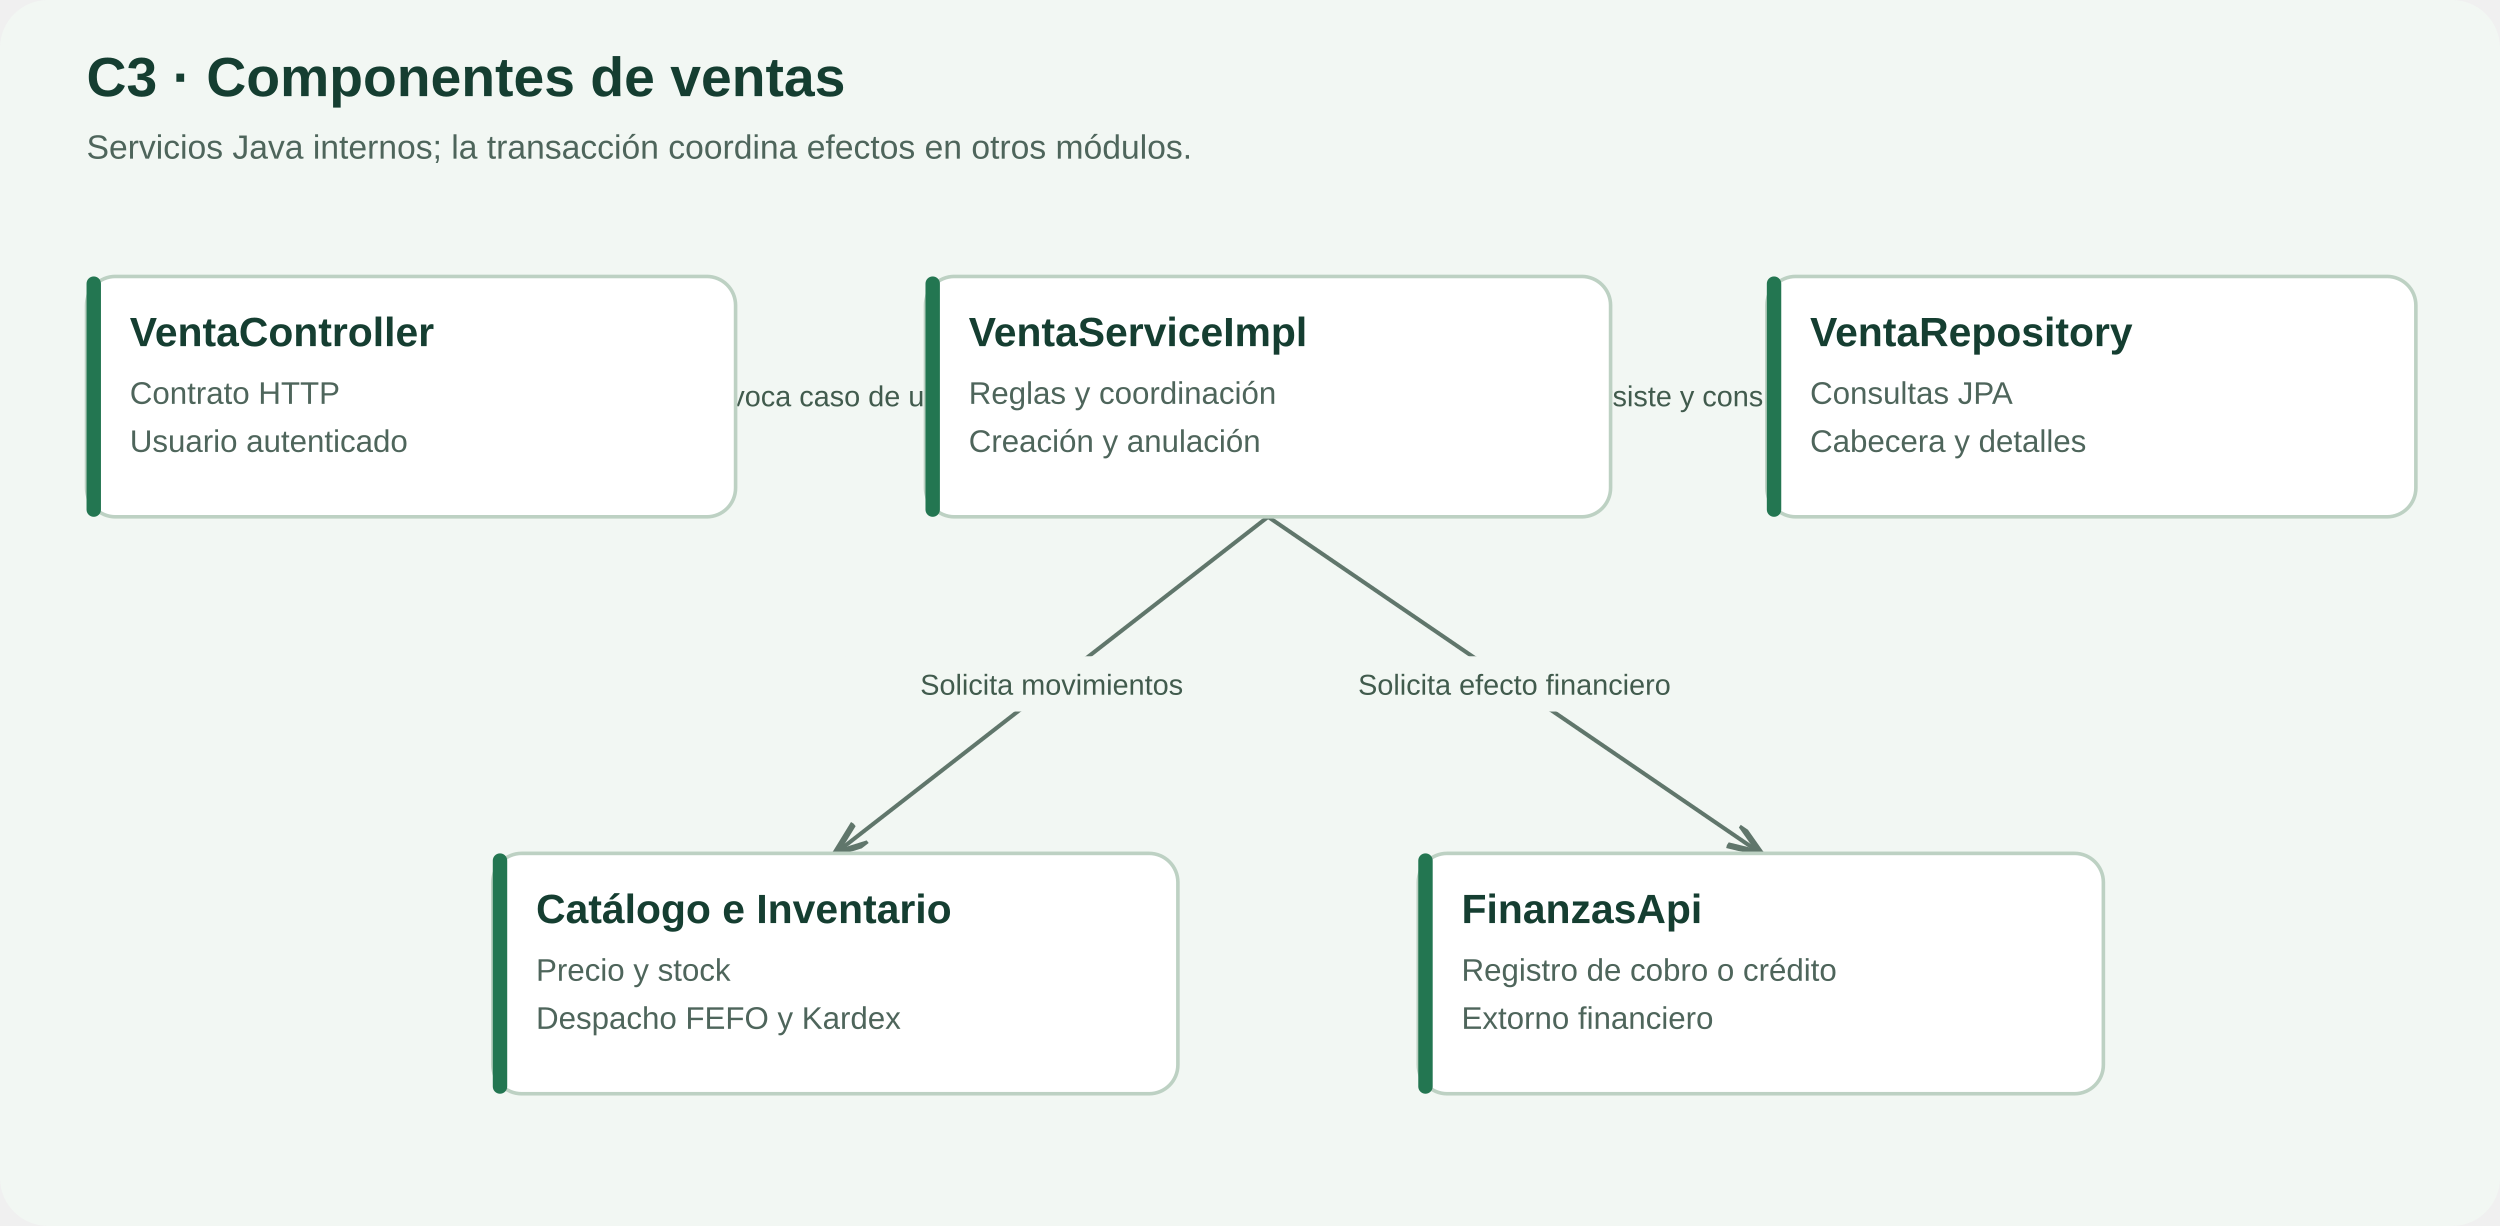
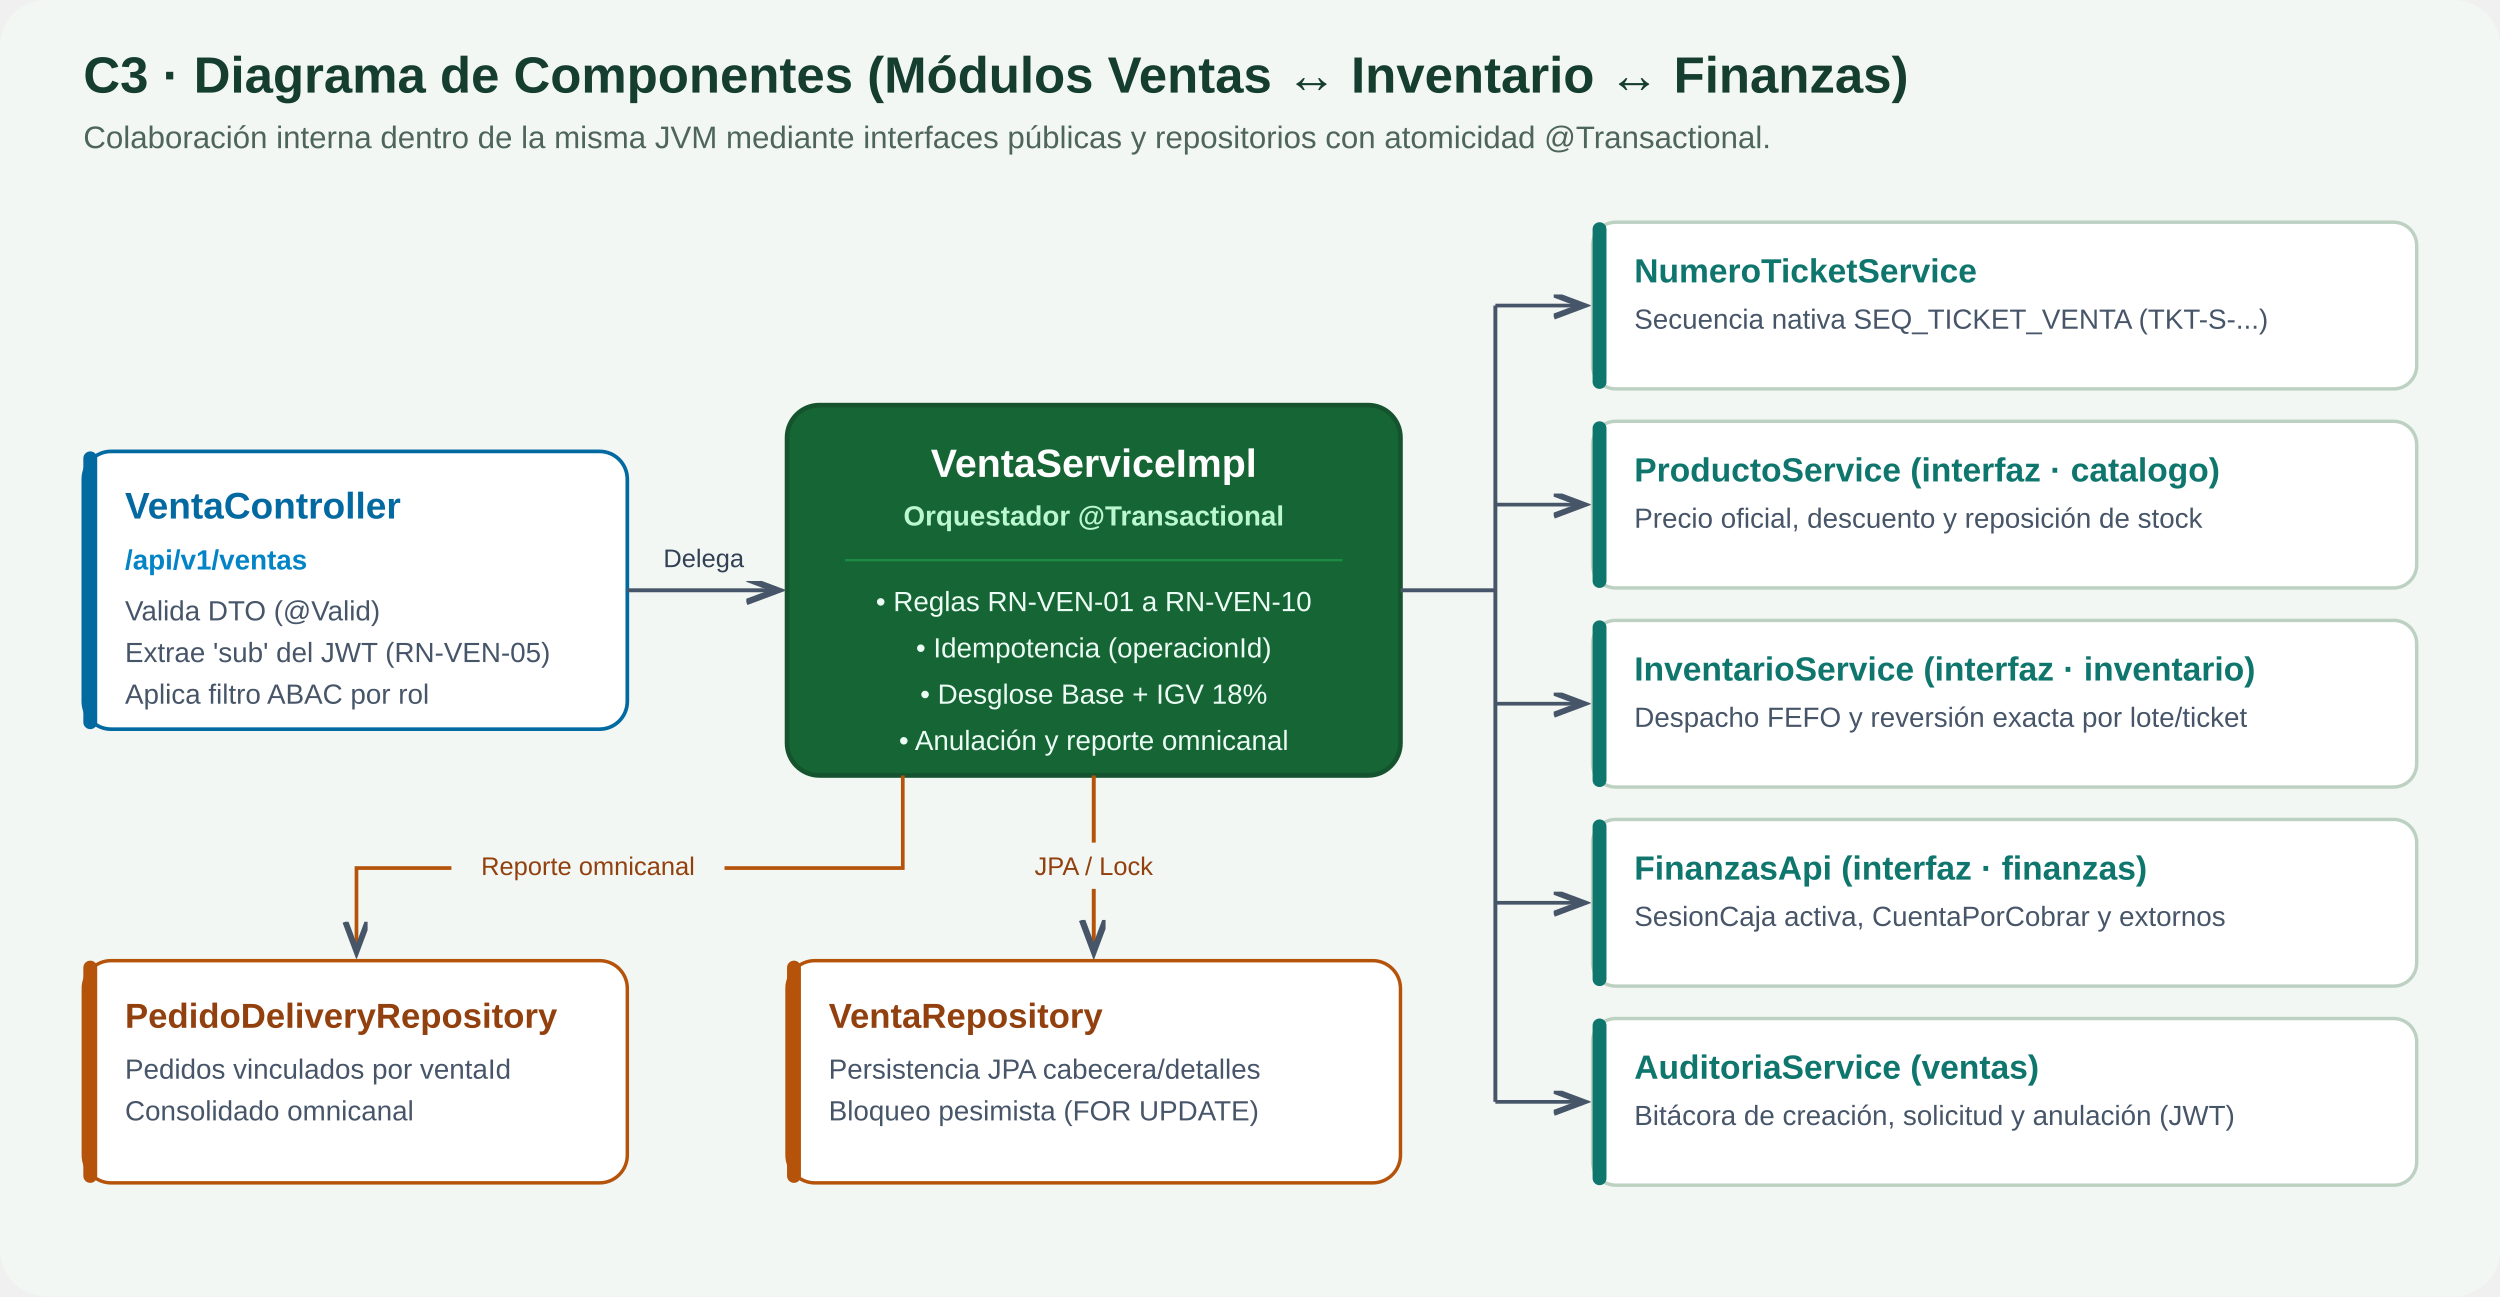
- <svg xmlns="http://www.w3.org/2000/svg" viewBox="0 0 1040 510" role="img" aria-label="C3 · Componentes de ventas">
+ <svg xmlns="http://www.w3.org/2000/svg" viewBox="0 0 1080 560" role="img" aria-label="C3 · Diagrama de Componentes (Ventas, Inventario y Finanzas)">
  <defs>
    <marker id="arrow" markerWidth="10" markerHeight="10" refX="8" refY="3" orient="auto">
-       <path d="M0,0 L8,3 L0,6" fill="none" stroke="#60766b" stroke-width="1.5" />
+       <path d="M0,0 L8,3 L0,6" fill="none" stroke="#475569" stroke-width="1.6" />
    </marker>
  </defs>
-   <rect width="1040" height="510" rx="20" fill="#f2f7f3" />
-   <text x="36" y="40" font-family="Arial,sans-serif" font-size="23" font-weight="700" fill="#153e31">C3 · Componentes de ventas</text>
-   <text x="36" y="66" font-family="Arial,sans-serif" font-size="14" fill="#4e655b">Servicios Java internos; la transacción coordina efectos en otros módulos.</text>
-   <path d="M306,165.0 L385,165.0" stroke="#60766b" stroke-width="1.7" marker-end="url(#arrow)" fill="none" />
-   <rect x="255.5" y="153.0" width="180" height="23" rx="6" fill="#f2f7f3" />
-   <text x="345.5" y="169.0" text-anchor="middle" font-family="Arial,sans-serif" font-size="12" fill="#415b4d">Invoca caso de uso</text>
-   <path d="M670,165.0 L735,165.0" stroke="#60766b" stroke-width="1.7" marker-end="url(#arrow)" fill="none" />
-   <rect x="612.5" y="153.0" width="180" height="23" rx="6" fill="#f2f7f3" />
-   <text x="702.5" y="169.0" text-anchor="middle" font-family="Arial,sans-serif" font-size="12" fill="#415b4d">Persiste y consulta</text>
-   <path d="M527.5,215 L347.5,355" stroke="#60766b" stroke-width="1.7" marker-end="url(#arrow)" fill="none" />
-   <rect x="347.5" y="273.0" width="180" height="23" rx="6" fill="#f2f7f3" />
-   <text x="437.5" y="289.0" text-anchor="middle" font-family="Arial,sans-serif" font-size="12" fill="#415b4d">Solicita movimientos</text>
-   <path d="M527.5,215 L732.5,355" stroke="#60766b" stroke-width="1.7" marker-end="url(#arrow)" fill="none" />
-   <rect x="540.0" y="273.0" width="180" height="23" rx="6" fill="#f2f7f3" />
-   <text x="630.0" y="289.0" text-anchor="middle" font-family="Arial,sans-serif" font-size="12" fill="#415b4d">Solicita efecto financiero</text>
-   <rect x="36" y="115" width="270" height="100" rx="12" fill="#fff" stroke="#bdd1c3" stroke-width="1.5" />
-   <rect x="36" y="115" width="6" height="100" rx="3" fill="#237651" />
-   <text x="54" y="144" font-family="Arial,sans-serif" font-size="17" font-weight="700" fill="#153e31">VentaController</text>
-   <text x="54" y="168" font-family="Arial,sans-serif" font-size="13" fill="#4e655b">Contrato HTTP</text>
-   <text x="54" y="188" font-family="Arial,sans-serif" font-size="13" fill="#4e655b">Usuario autenticado</text>
-   <rect x="385" y="115" width="285" height="100" rx="12" fill="#fff" stroke="#bdd1c3" stroke-width="1.5" />
-   <rect x="385" y="115" width="6" height="100" rx="3" fill="#237651" />
-   <text x="403" y="144" font-family="Arial,sans-serif" font-size="17" font-weight="700" fill="#153e31">VentaServiceImpl</text>
-   <text x="403" y="168" font-family="Arial,sans-serif" font-size="13" fill="#4e655b">Reglas y coordinación</text>
-   <text x="403" y="188" font-family="Arial,sans-serif" font-size="13" fill="#4e655b">Creación y anulación</text>
-   <rect x="735" y="115" width="270" height="100" rx="12" fill="#fff" stroke="#bdd1c3" stroke-width="1.5" />
-   <rect x="735" y="115" width="6" height="100" rx="3" fill="#237651" />
-   <text x="753" y="144" font-family="Arial,sans-serif" font-size="17" font-weight="700" fill="#153e31">VentaRepository</text>
-   <text x="753" y="168" font-family="Arial,sans-serif" font-size="13" fill="#4e655b">Consultas JPA</text>
-   <text x="753" y="188" font-family="Arial,sans-serif" font-size="13" fill="#4e655b">Cabecera y detalles</text>
-   <rect x="205" y="355" width="285" height="100" rx="12" fill="#fff" stroke="#bdd1c3" stroke-width="1.5" />
-   <rect x="205" y="355" width="6" height="100" rx="3" fill="#237651" />
-   <text x="223" y="384" font-family="Arial,sans-serif" font-size="17" font-weight="700" fill="#153e31">Catálogo e Inventario</text>
-   <text x="223" y="408" font-family="Arial,sans-serif" font-size="13" fill="#4e655b">Precio y stock</text>
-   <text x="223" y="428" font-family="Arial,sans-serif" font-size="13" fill="#4e655b">Despacho FEFO y Kardex</text>
-   <rect x="590" y="355" width="285" height="100" rx="12" fill="#fff" stroke="#bdd1c3" stroke-width="1.5" />
-   <rect x="590" y="355" width="6" height="100" rx="3" fill="#237651" />
-   <text x="608" y="384" font-family="Arial,sans-serif" font-size="17" font-weight="700" fill="#153e31">FinanzasApi</text>
-   <text x="608" y="408" font-family="Arial,sans-serif" font-size="13" fill="#4e655b">Registro de cobro o crédito</text>
-   <text x="608" y="428" font-family="Arial,sans-serif" font-size="13" fill="#4e655b">Extorno financiero</text>
+   <rect width="1080" height="560" rx="20" fill="#f2f7f3" />
+   <text x="36" y="40" font-family="Arial,sans-serif" font-size="22" font-weight="700" fill="#153e31">C3 · Diagrama de Componentes (Módulos Ventas ↔ Inventario ↔ Finanzas)</text>
+   <text x="36" y="64" font-family="Arial,sans-serif" font-size="13.5" fill="#4e655b">Colaboración interna dentro de la misma JVM mediante interfaces públicas y repositorios con atomicidad @Transactional.</text>
+   <rect x="36" y="195" width="235" height="120" rx="12" fill="#ffffff" stroke="#0369a1" stroke-width="1.6" />
+   <rect x="36" y="195" width="6" height="120" rx="3" fill="#0369a1" />
+   <text x="54" y="224" font-family="Arial,sans-serif" font-size="16" font-weight="700" fill="#0369a1">VentaController</text>
+   <text x="54" y="246" font-family="Arial,sans-serif" font-size="12" font-weight="700" fill="#0284c7">/api/v1/ventas</text>
+   <text x="54" y="268" font-family="Arial,sans-serif" font-size="12" fill="#475569">Valida DTO (@Valid)</text>
+   <text x="54" y="286" font-family="Arial,sans-serif" font-size="12" fill="#475569">Extrae 'sub' del JWT (RN-VEN-05)</text>
+   <text x="54" y="304" font-family="Arial,sans-serif" font-size="12" fill="#475569">Aplica filtro ABAC por rol</text>
+   <rect x="340" y="175" width="265" height="160" rx="14" fill="#166534" stroke="#14532d" stroke-width="2" />
+   <text x="472.5" y="206" text-anchor="middle" font-family="Arial,sans-serif" font-size="17" font-weight="700" fill="#ffffff">VentaServiceImpl</text>
+   <text x="472.5" y="227" text-anchor="middle" font-family="Arial,sans-serif" font-size="12" font-weight="700" fill="#bbf7d0">Orquestador @Transactional</text>
+   <line x1="365" y1="242" x2="580" y2="242" stroke="#22c55e" stroke-opacity="0.4" stroke-width="1" />
+   <text x="472.5" y="264" text-anchor="middle" font-family="Arial,sans-serif" font-size="12" fill="#ecfdf5">• Reglas RN-VEN-01 a RN-VEN-10</text>
+   <text x="472.5" y="284" text-anchor="middle" font-family="Arial,sans-serif" font-size="12" fill="#ecfdf5">• Idempotencia (operacionId)</text>
+   <text x="472.5" y="304" text-anchor="middle" font-family="Arial,sans-serif" font-size="12" fill="#ecfdf5">• Desglose Base + IGV 18%</text>
+   <text x="472.5" y="324" text-anchor="middle" font-family="Arial,sans-serif" font-size="12" fill="#ecfdf5">• Anulación y reporte omnicanal</text>
+   <rect x="36" y="415" width="235" height="96" rx="12" fill="#ffffff" stroke="#b45309" stroke-width="1.5" />
+   <rect x="36" y="415" width="6" height="96" rx="3" fill="#b45309" />
+   <text x="54" y="444" font-family="Arial,sans-serif" font-size="15" font-weight="700" fill="#92400e">PedidoDeliveryRepository</text>
+   <text x="54" y="466" font-family="Arial,sans-serif" font-size="12" fill="#475569">Pedidos vinculados por ventaId</text>
+   <text x="54" y="484" font-family="Arial,sans-serif" font-size="12" fill="#475569">Consolidado omnicanal</text>
+   <rect x="340" y="415" width="265" height="96" rx="12" fill="#ffffff" stroke="#b45309" stroke-width="1.5" />
+   <rect x="340" y="415" width="6" height="96" rx="3" fill="#b45309" />
+   <text x="358" y="444" font-family="Arial,sans-serif" font-size="15" font-weight="700" fill="#92400e">VentaRepository</text>
+   <text x="358" y="466" font-family="Arial,sans-serif" font-size="12" fill="#475569">Persistencia JPA cabecera/detalles</text>
+   <text x="358" y="484" font-family="Arial,sans-serif" font-size="12" fill="#475569">Bloqueo pesimista (FOR UPDATE)</text>
+   <rect x="688" y="96" width="356" height="72" rx="10" fill="#ffffff" stroke="#bdd1c3" stroke-width="1.5" />
+   <rect x="688" y="96" width="6" height="72" rx="3" fill="#0f766e" />
+   <text x="706" y="122" font-family="Arial,sans-serif" font-size="14.5" font-weight="700" fill="#0f766e">NumeroTicketService</text>
+   <text x="706" y="142" font-family="Arial,sans-serif" font-size="12" fill="#475569">Secuencia nativa SEQ_TICKET_VENTA (TKT-S-...)</text>
+   <rect x="688" y="182" width="356" height="72" rx="10" fill="#ffffff" stroke="#bdd1c3" stroke-width="1.5" />
+   <rect x="688" y="182" width="6" height="72" rx="3" fill="#0f766e" />
+   <text x="706" y="208" font-family="Arial,sans-serif" font-size="14.5" font-weight="700" fill="#0f766e">ProductoService (interfaz · catalogo)</text>
+   <text x="706" y="228" font-family="Arial,sans-serif" font-size="12" fill="#475569">Precio oficial, descuento y reposición de stock</text>
+   <rect x="688" y="268" width="356" height="72" rx="10" fill="#ffffff" stroke="#bdd1c3" stroke-width="1.5" />
+   <rect x="688" y="268" width="6" height="72" rx="3" fill="#0f766e" />
+   <text x="706" y="294" font-family="Arial,sans-serif" font-size="14.5" font-weight="700" fill="#0f766e">InventarioService (interfaz · inventario)</text>
+   <text x="706" y="314" font-family="Arial,sans-serif" font-size="12" fill="#475569">Despacho FEFO y reversión exacta por lote/ticket</text>
+   <rect x="688" y="354" width="356" height="72" rx="10" fill="#ffffff" stroke="#bdd1c3" stroke-width="1.5" />
+   <rect x="688" y="354" width="6" height="72" rx="3" fill="#0f766e" />
+   <text x="706" y="380" font-family="Arial,sans-serif" font-size="14.5" font-weight="700" fill="#0f766e">FinanzasApi (interfaz · finanzas)</text>
+   <text x="706" y="400" font-family="Arial,sans-serif" font-size="12" fill="#475569">SesionCaja activa, CuentaPorCobrar y extornos</text>
+   <rect x="688" y="440" width="356" height="72" rx="10" fill="#ffffff" stroke="#bdd1c3" stroke-width="1.5" />
+   <rect x="688" y="440" width="6" height="72" rx="3" fill="#0f766e" />
+   <text x="706" y="466" font-family="Arial,sans-serif" font-size="14.5" font-weight="700" fill="#0f766e">AuditoriaService (ventas)</text>
+   <text x="706" y="486" font-family="Arial,sans-serif" font-size="12" fill="#475569">Bitácora de creación, solicitud y anulación (JWT)</text>
+   <path d="M271,255 L336,255" stroke="#475569" stroke-width="1.7" marker-end="url(#arrow)" fill="none" />
+   <rect x="275" y="232" width="58" height="19" rx="5" fill="#f2f7f3" />
+   <text x="304" y="245" text-anchor="middle" font-family="Arial,sans-serif" font-size="11" fill="#334155">Delega</text>
+   <path d="M472.5,335 L472.5,411" stroke="#b45309" stroke-width="1.7" marker-end="url(#arrow)" fill="none" />
+   <rect x="415" y="364" width="115" height="20" rx="5" fill="#f2f7f3" />
+   <text x="472.5" y="378" text-anchor="middle" font-family="Arial,sans-serif" font-size="11" fill="#92400e">JPA / Lock</text>
+   <path d="M390,335 L390,375 L154,375 L154,411" stroke="#b45309" stroke-width="1.6" marker-end="url(#arrow)" fill="none" />
+   <rect x="195" y="364" width="118" height="20" rx="5" fill="#f2f7f3" />
+   <text x="254" y="378" text-anchor="middle" font-family="Arial,sans-serif" font-size="11" fill="#92400e">Reporte omnicanal</text>
+   <line x1="605" y1="255" x2="646" y2="255" stroke="#475569" stroke-width="1.7" />
+   <line x1="646" y1="132" x2="646" y2="476" stroke="#475569" stroke-width="1.7" />
+   <path d="M646,132 L684,132" stroke="#475569" stroke-width="1.6" marker-end="url(#arrow)" fill="none" />
+   <path d="M646,218 L684,218" stroke="#475569" stroke-width="1.6" marker-end="url(#arrow)" fill="none" />
+   <path d="M646,304 L684,304" stroke="#475569" stroke-width="1.6" marker-end="url(#arrow)" fill="none" />
+   <path d="M646,390 L684,390" stroke="#475569" stroke-width="1.6" marker-end="url(#arrow)" fill="none" />
+   <path d="M646,476 L684,476" stroke="#475569" stroke-width="1.6" marker-end="url(#arrow)" fill="none" />
</svg>
